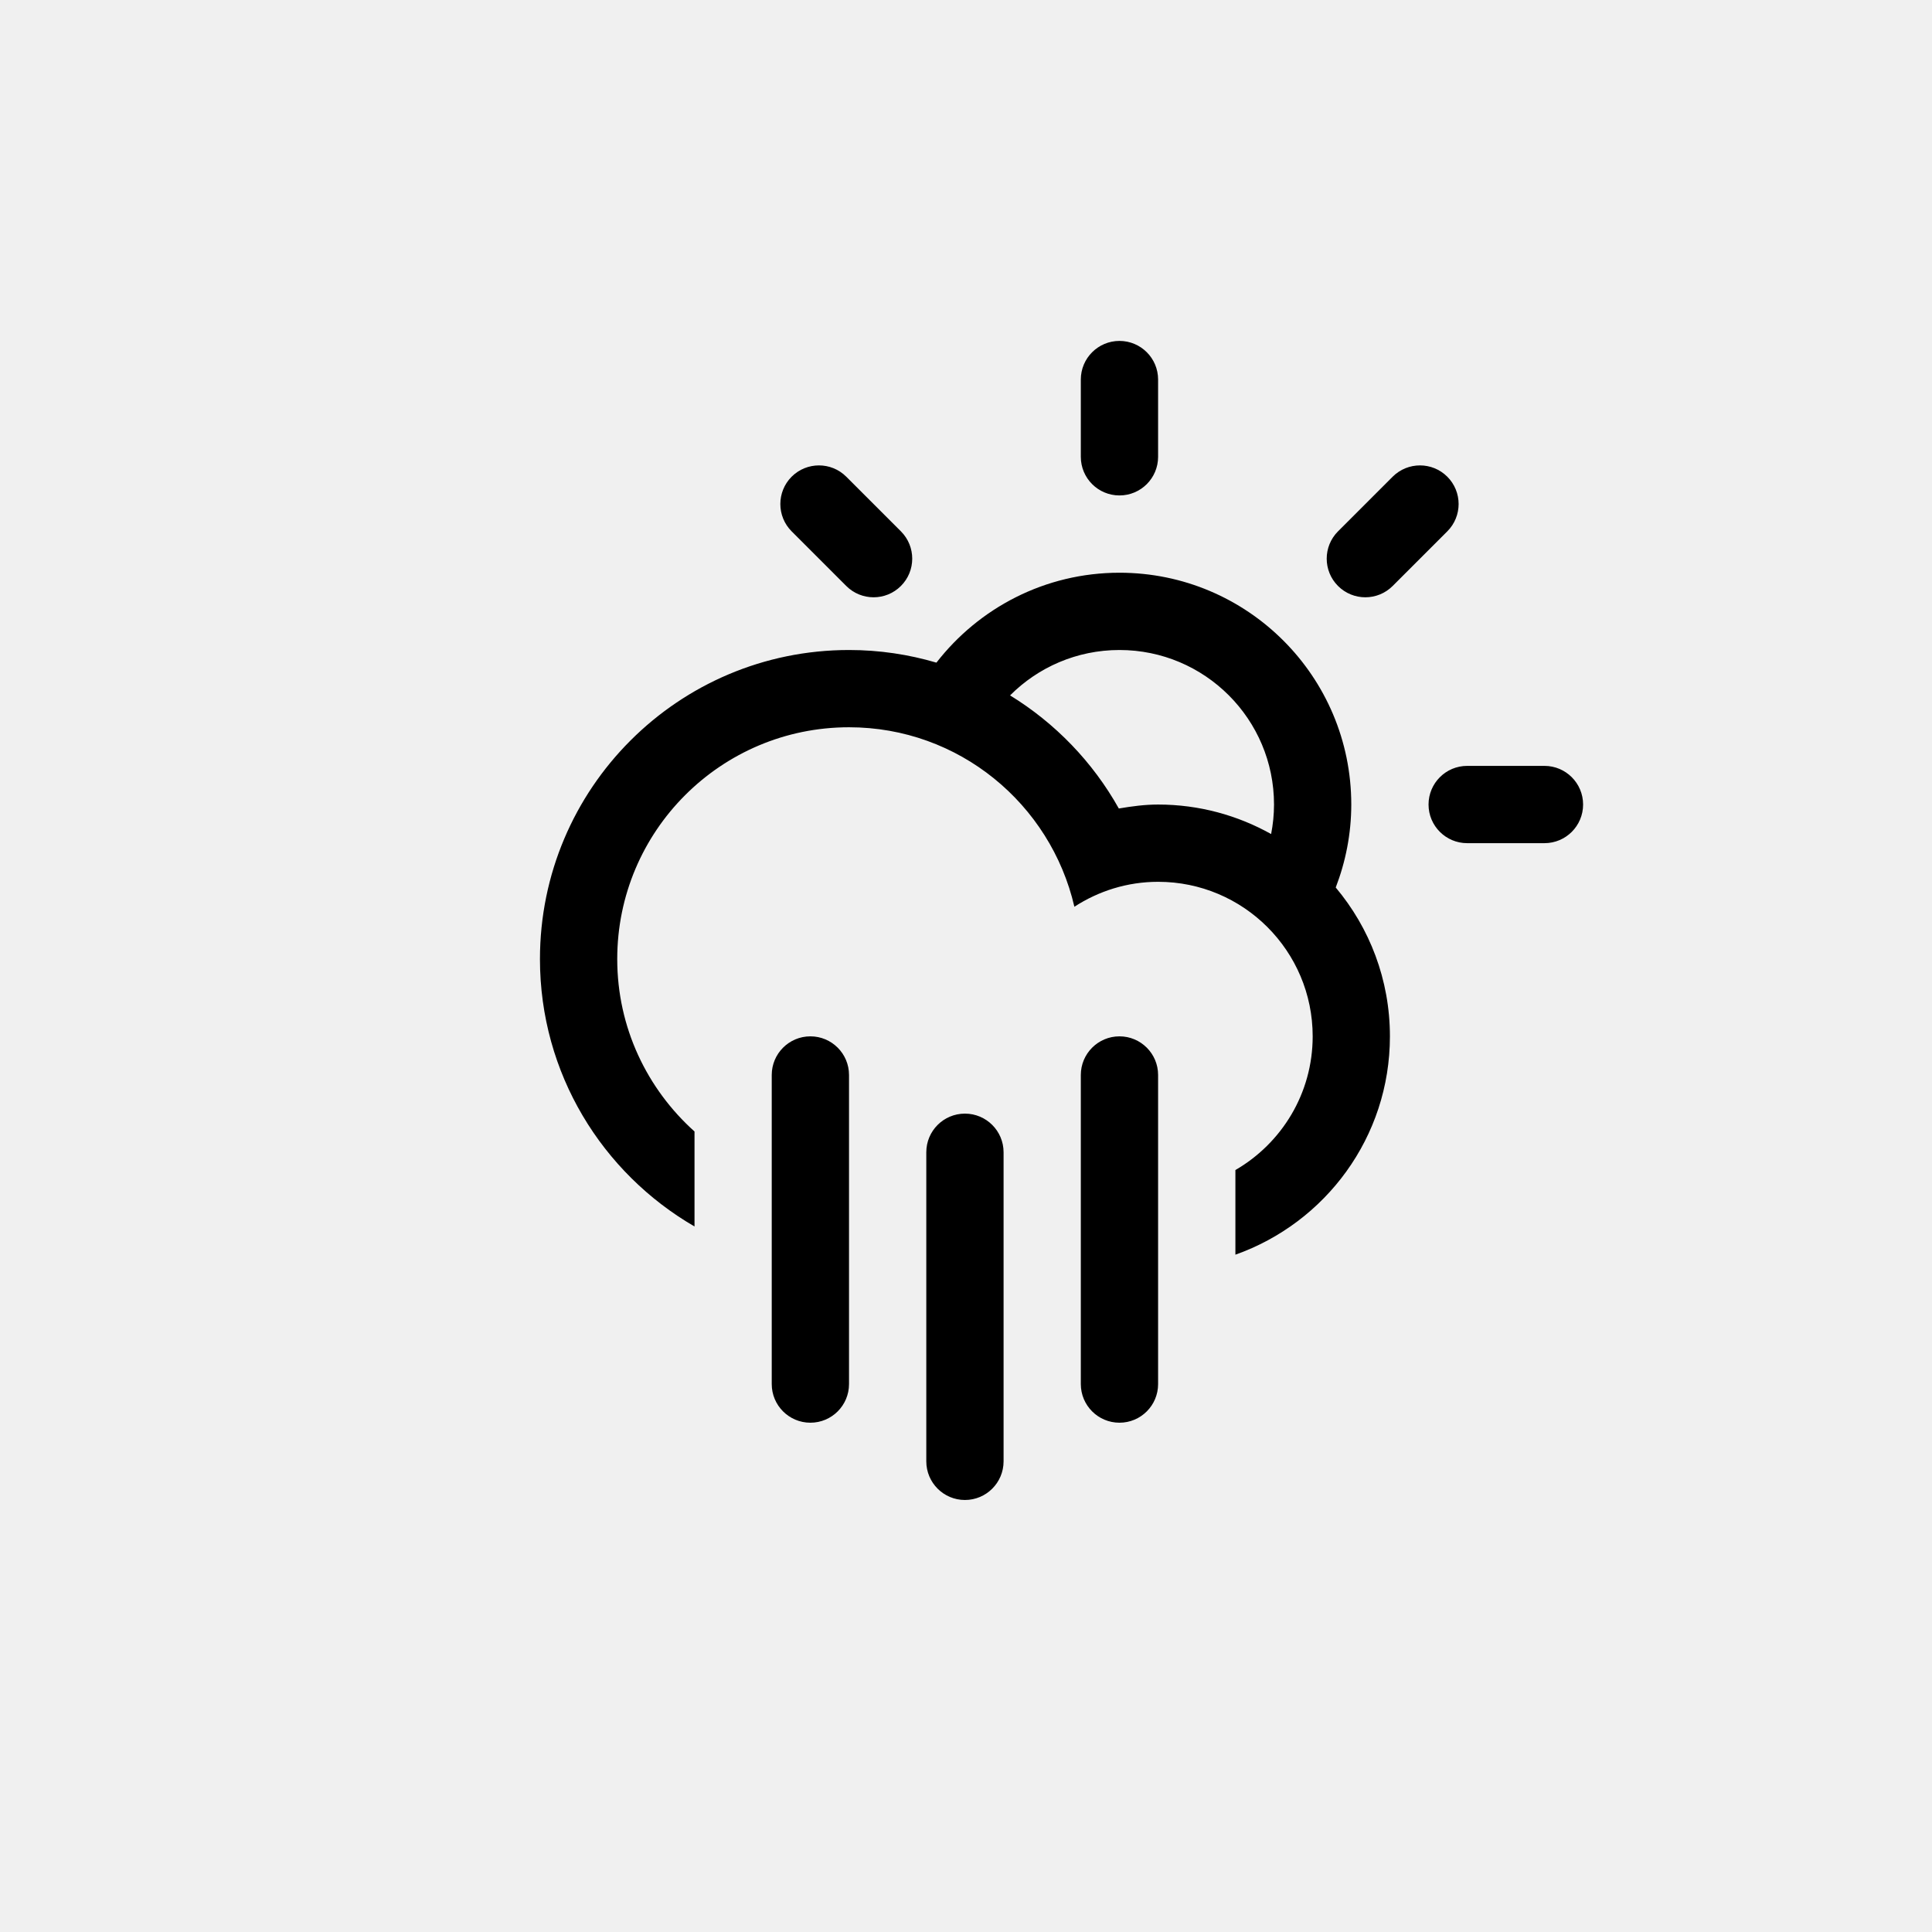
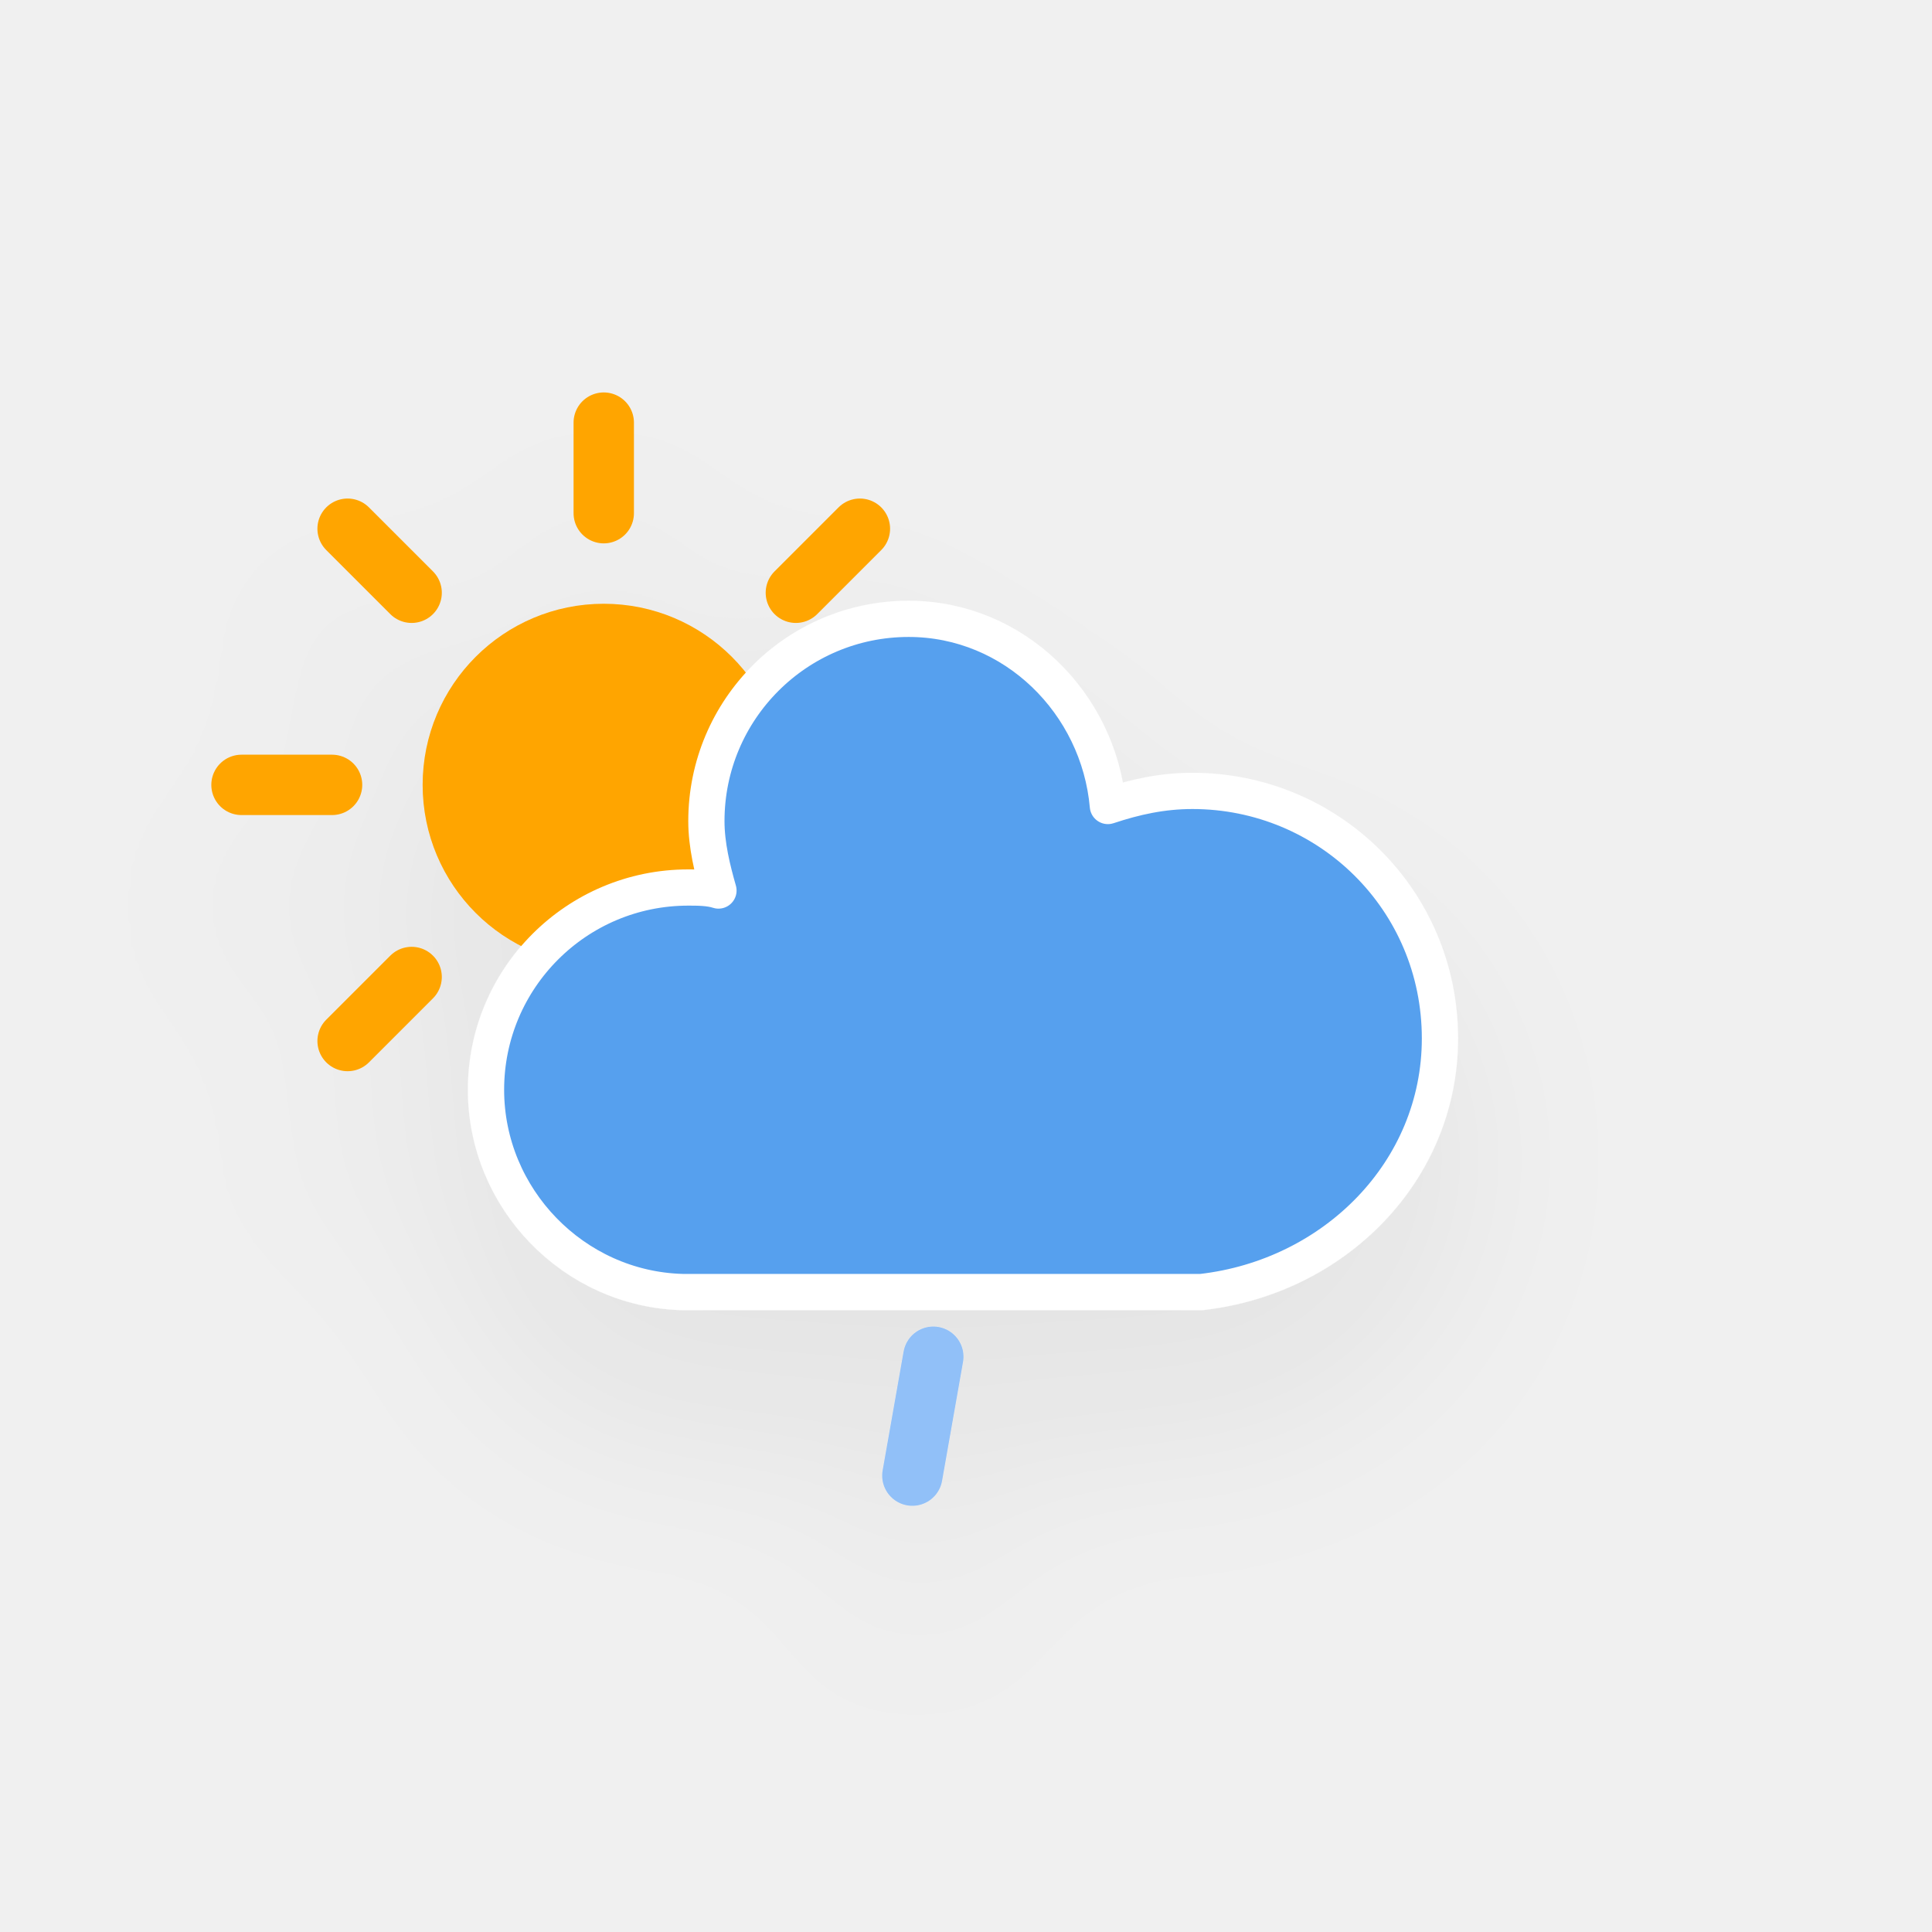
- <svg xmlns="http://www.w3.org/2000/svg" version="1.1" id="Layer_1" x="0px" y="0px" width="100px" height="100px" viewBox="0 0 100 100" enable-background="new 0 0 100 100" xml:space="preserve">
-   <path fill-rule="evenodd" clip-rule="evenodd" d="M79.941,43.642h-4c-1.104,0-2-0.895-2-2c0-1.104,0.896-2,2-2h4  c1.104,0,2,0.896,2,2C81.941,42.748,81.045,43.642,79.941,43.642z M72.084,30.33c-0.781,0.781-2.047,0.781-2.828,0  c-0.781-0.78-0.781-2.047,0-2.828l2.828-2.828c0.781-0.78,2.047-0.78,2.828,0c0.781,0.781,0.781,2.048,0,2.828L72.084,30.33z   M69.137,45.937L69.137,45.937c1.75,2.084,2.805,4.77,2.805,7.704c0,5.223-3.342,9.652-7.998,11.301v-4.381  c2.389-1.383,4-3.961,4-6.92c0-4.417-3.582-7.999-8-7.999c-1.6,0-3.084,0.48-4.334,1.291c-1.23-5.317-5.973-9.29-11.664-9.29  c-6.627,0-11.998,5.372-11.998,11.998c0,3.55,1.551,6.728,4,8.925v4.916c-4.777-2.768-8-7.922-8-13.841  c0-8.835,7.162-15.997,15.998-15.997c1.572,0,3.09,0.231,4.523,0.654c2.195-2.827,5.617-4.654,9.475-4.654  c6.627,0,11.998,5.371,11.998,11.998C69.941,43.158,69.65,44.602,69.137,45.937z M57.943,33.644c-2.211,0-4.215,0.898-5.662,2.35  c2.34,1.435,4.285,3.452,5.629,5.854c0.664-0.113,1.338-0.205,2.033-0.205c2.125,0,4.119,0.559,5.85,1.527l0,0  c0.096-0.494,0.15-1.004,0.15-1.527C65.943,37.224,62.361,33.644,57.943,33.644z M57.943,25.644c-1.104,0-2-0.895-2-2v-3.999  c0-1.104,0.896-1.999,2-1.999c1.105,0,2,0.895,2,1.999v3.999C59.943,24.75,59.049,25.644,57.943,25.644z M43.803,30.33l-2.828-2.828  c-0.779-0.78-0.779-2.047,0-2.828c0.781-0.78,2.049-0.78,2.828,0l2.828,2.828c0.781,0.781,0.781,2.048,0,2.828  C45.85,31.111,44.584,31.111,43.803,30.33z M41.945,53.641c1.105,0,2,0.896,2,2v15.998c0,1.105-0.895,2-2,2c-1.104,0-2-0.895-2-2  V55.641C39.945,54.537,40.842,53.641,41.945,53.641z M49.945,57.641c1.104,0,2,0.895,2,2v15.998c0,1.104-0.896,2-2,2  c-1.105,0-2-0.896-2-2V59.641C47.945,58.535,48.84,57.641,49.945,57.641z M57.943,53.641c1.105,0,2,0.896,2,2v15.998  c0,1.105-0.895,2-2,2c-1.104,0-2-0.895-2-2V55.641C55.943,54.537,56.84,53.641,57.943,53.641z" />
+ <svg xmlns="http://www.w3.org/2000/svg" version="1.1" width="64" height="64" viewbox="0 0 64 64">
+   <defs>
+     <filter id="blur" width="200%" height="200%">
+       <feGaussianBlur in="SourceAlpha" stdDeviation="3" />
+       <feOffset dx="0" dy="4" result="offsetblur" />
+       <feComponentTransfer>
+         <feFuncA type="linear" slope="0.05" />
+       </feComponentTransfer>
+       <feMerge>
+         <feMergeNode />
+         <feMergeNode in="SourceGraphic" />
+       </feMerge>
+     </filter>
+     <style type="text/css">
+ /*
+ ** SUN
+ */
+ @keyframes am-weather-sun {
+   0% {
+     -webkit-transform: rotate(0deg);
+        -moz-transform: rotate(0deg);
+         -ms-transform: rotate(0deg);
+             transform: rotate(0deg);
+   }
+ 
+   100% {
+     -webkit-transform: rotate(360deg);
+        -moz-transform: rotate(360deg);
+         -ms-transform: rotate(360deg);
+             transform: rotate(360deg);
+   }
+ }
+ 
+ .am-weather-sun {
+   -webkit-animation-name: am-weather-sun;
+      -moz-animation-name: am-weather-sun;
+       -ms-animation-name: am-weather-sun;
+           animation-name: am-weather-sun;
+   -webkit-animation-duration: 9s;
+      -moz-animation-duration: 9s;
+       -ms-animation-duration: 9s;
+           animation-duration: 9s;
+   -webkit-animation-timing-function: linear;
+      -moz-animation-timing-function: linear;
+       -ms-animation-timing-function: linear;
+           animation-timing-function: linear;
+   -webkit-animation-iteration-count: infinite;
+      -moz-animation-iteration-count: infinite;
+       -ms-animation-iteration-count: infinite;
+           animation-iteration-count: infinite;
+ }
+ 
+ /*
+ ** RAIN
+ */
+ @keyframes am-weather-rain {
+   0% {
+     stroke-dashoffset: 0;
+   }
+ 
+   100% {
+     stroke-dashoffset: -100;
+   }
+ }
+ 
+ .am-weather-rain-1 {
+   -webkit-animation-name: am-weather-rain;
+      -moz-animation-name: am-weather-rain;
+       -ms-animation-name: am-weather-rain;
+           animation-name: am-weather-rain;
+   -webkit-animation-duration: 8s;
+      -moz-animation-duration: 8s;
+       -ms-animation-duration: 8s;
+           animation-duration: 8s;
+   -webkit-animation-timing-function: linear;
+      -moz-animation-timing-function: linear;
+       -ms-animation-timing-function: linear;
+           animation-timing-function: linear;
+   -webkit-animation-iteration-count: infinite;
+      -moz-animation-iteration-count: infinite;
+       -ms-animation-iteration-count: infinite;
+           animation-iteration-count: infinite;
+ }
+         </style>
+   </defs>
+   <g filter="url(#blur)" id="rainy-2">
+     <g transform="translate(20,10)">
+       <g transform="translate(0,16)">
+         <g class="am-weather-sun">
+           <g>
+             <line fill="none" stroke="orange" stroke-linecap="round" stroke-width="2" transform="translate(0,9)" x1="0" x2="0" y1="0" y2="3" />
+           </g>
+           <g transform="rotate(45)">
+             <line fill="none" stroke="orange" stroke-linecap="round" stroke-width="2" transform="translate(0,9)" x1="0" x2="0" y1="0" y2="3" />
+           </g>
+           <g transform="rotate(90)">
+             <line fill="none" stroke="orange" stroke-linecap="round" stroke-width="2" transform="translate(0,9)" x1="0" x2="0" y1="0" y2="3" />
+           </g>
+           <g transform="rotate(135)">
+             <line fill="none" stroke="orange" stroke-linecap="round" stroke-width="2" transform="translate(0,9)" x1="0" x2="0" y1="0" y2="3" />
+           </g>
+           <g transform="rotate(180)">
+             <line fill="none" stroke="orange" stroke-linecap="round" stroke-width="2" transform="translate(0,9)" x1="0" x2="0" y1="0" y2="3" />
+           </g>
+           <g transform="rotate(225)">
+             <line fill="none" stroke="orange" stroke-linecap="round" stroke-width="2" transform="translate(0,9)" x1="0" x2="0" y1="0" y2="3" />
+           </g>
+           <g transform="rotate(270)">
+             <line fill="none" stroke="orange" stroke-linecap="round" stroke-width="2" transform="translate(0,9)" x1="0" x2="0" y1="0" y2="3" />
+           </g>
+           <g transform="rotate(315)">
+             <line fill="none" stroke="orange" stroke-linecap="round" stroke-width="2" transform="translate(0,9)" x1="0" x2="0" y1="0" y2="3" />
+           </g>
+         </g>
+         <circle cx="0" cy="0" fill="orange" r="5" stroke="orange" stroke-width="2" />
+       </g>
+       <g>
+         <path d="M47.7,35.4c0-4.6-3.7-8.2-8.2-8.2c-1,0-1.9,0.2-2.8,0.5c-0.3-3.4-3.1-6.2-6.6-6.2c-3.7,0-6.7,3-6.7,6.7c0,0.8,0.2,1.6,0.4,2.3    c-0.3-0.1-0.7-0.1-1-0.1c-3.7,0-6.7,3-6.7,6.7c0,3.6,2.9,6.6,6.5,6.7l17.2,0C44.2,43.3,47.7,39.8,47.7,35.4z" fill="#57A0EE" stroke="white" stroke-linejoin="round" stroke-width="1.2" transform="translate(-20,-11)" />
+       </g>
+     </g>
+     <g transform="translate(37,45), rotate(10)">
+       <line class="am-weather-rain-1" fill="none" stroke="#91C0F8" stroke-dasharray="4,7" stroke-linecap="round" stroke-width="2" transform="translate(-6,1)" x1="0" x2="0" y1="0" y2="8" />
+     </g>
+   </g>
</svg>
